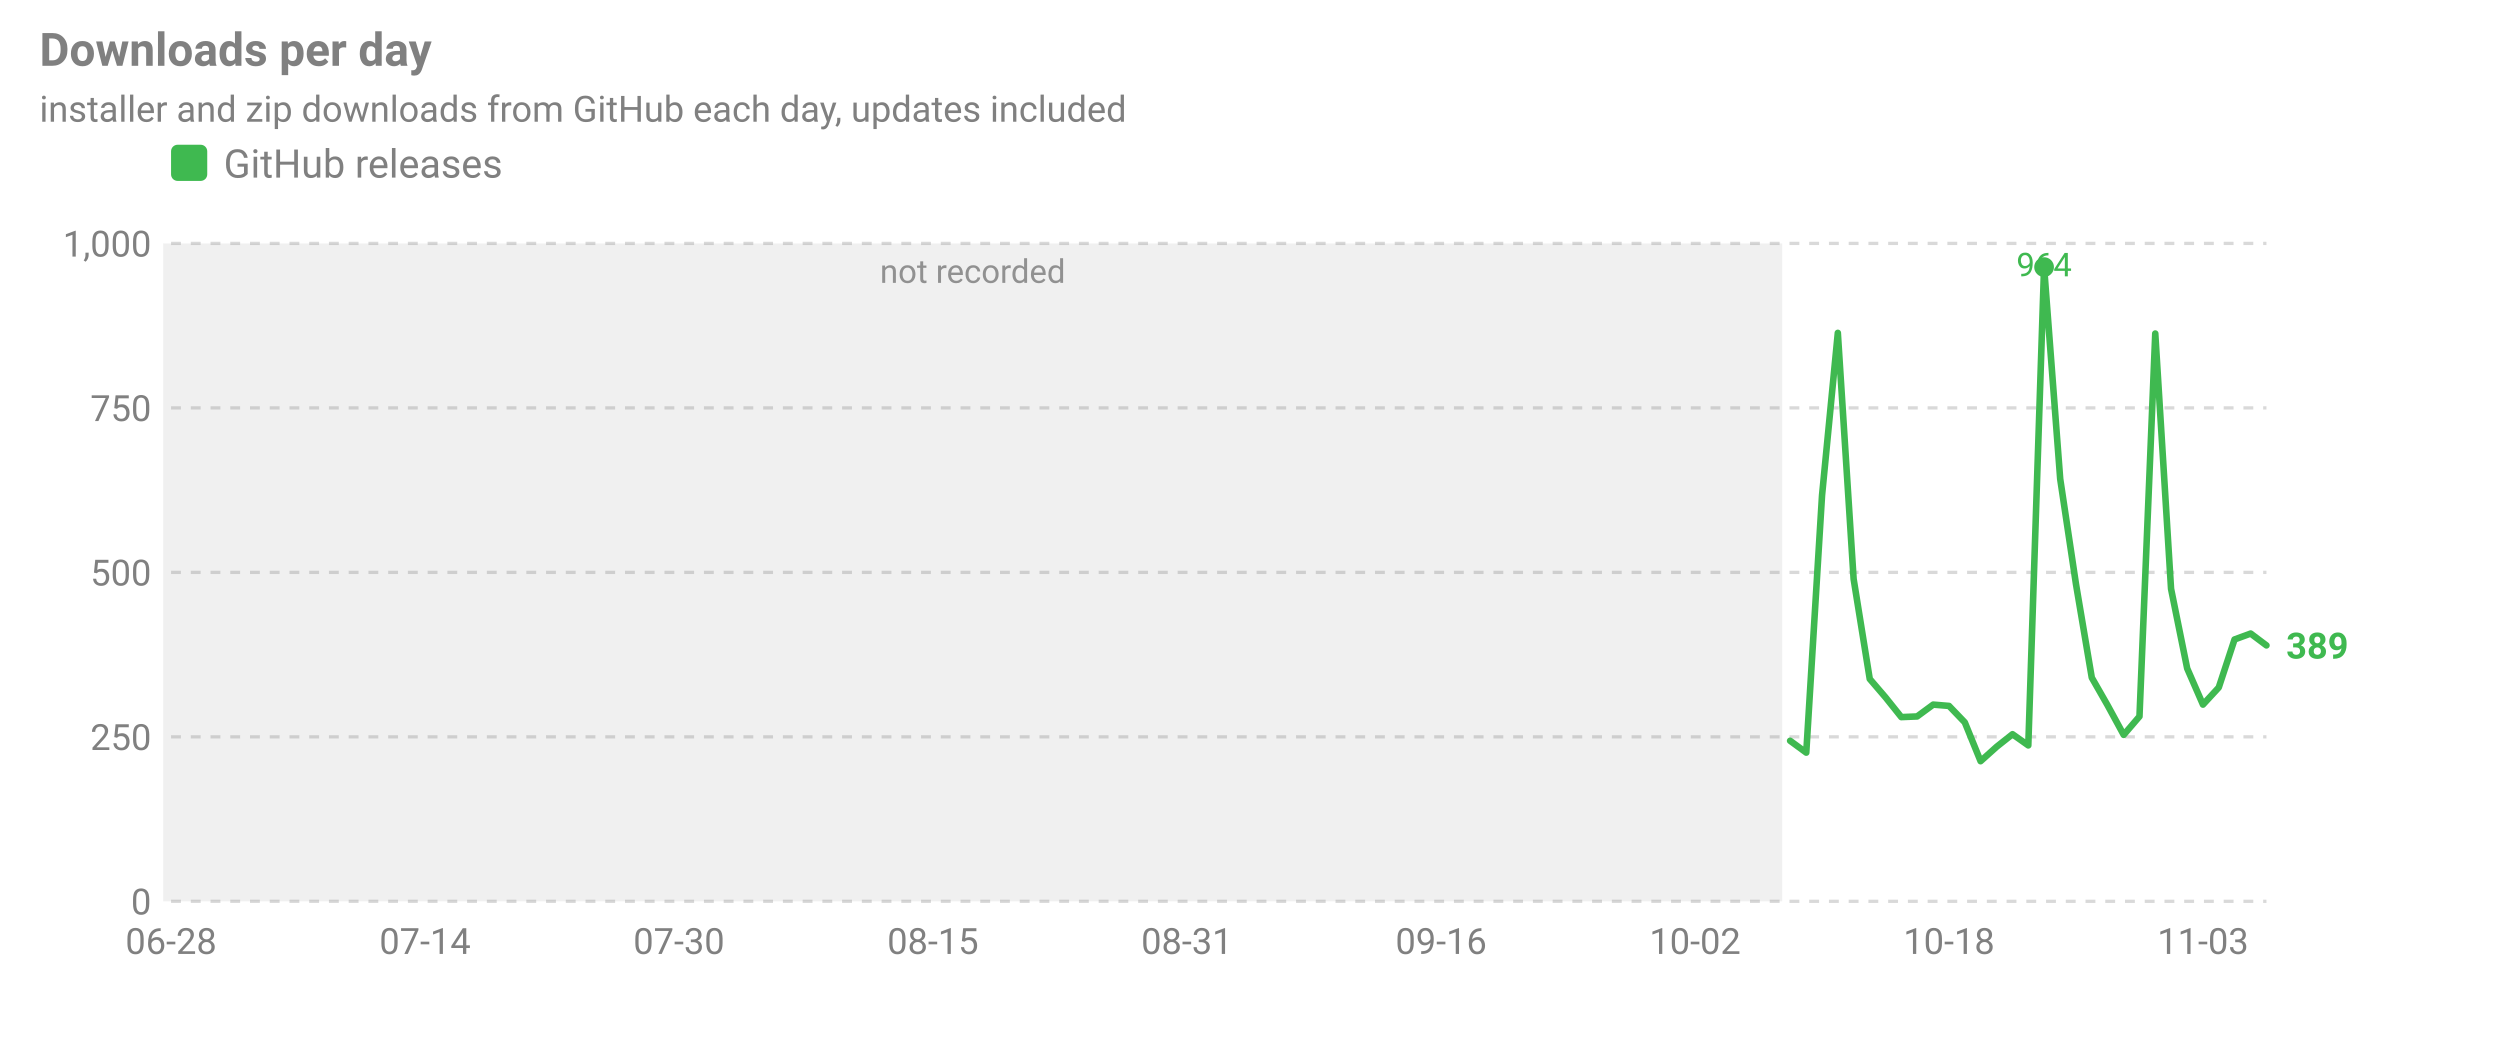
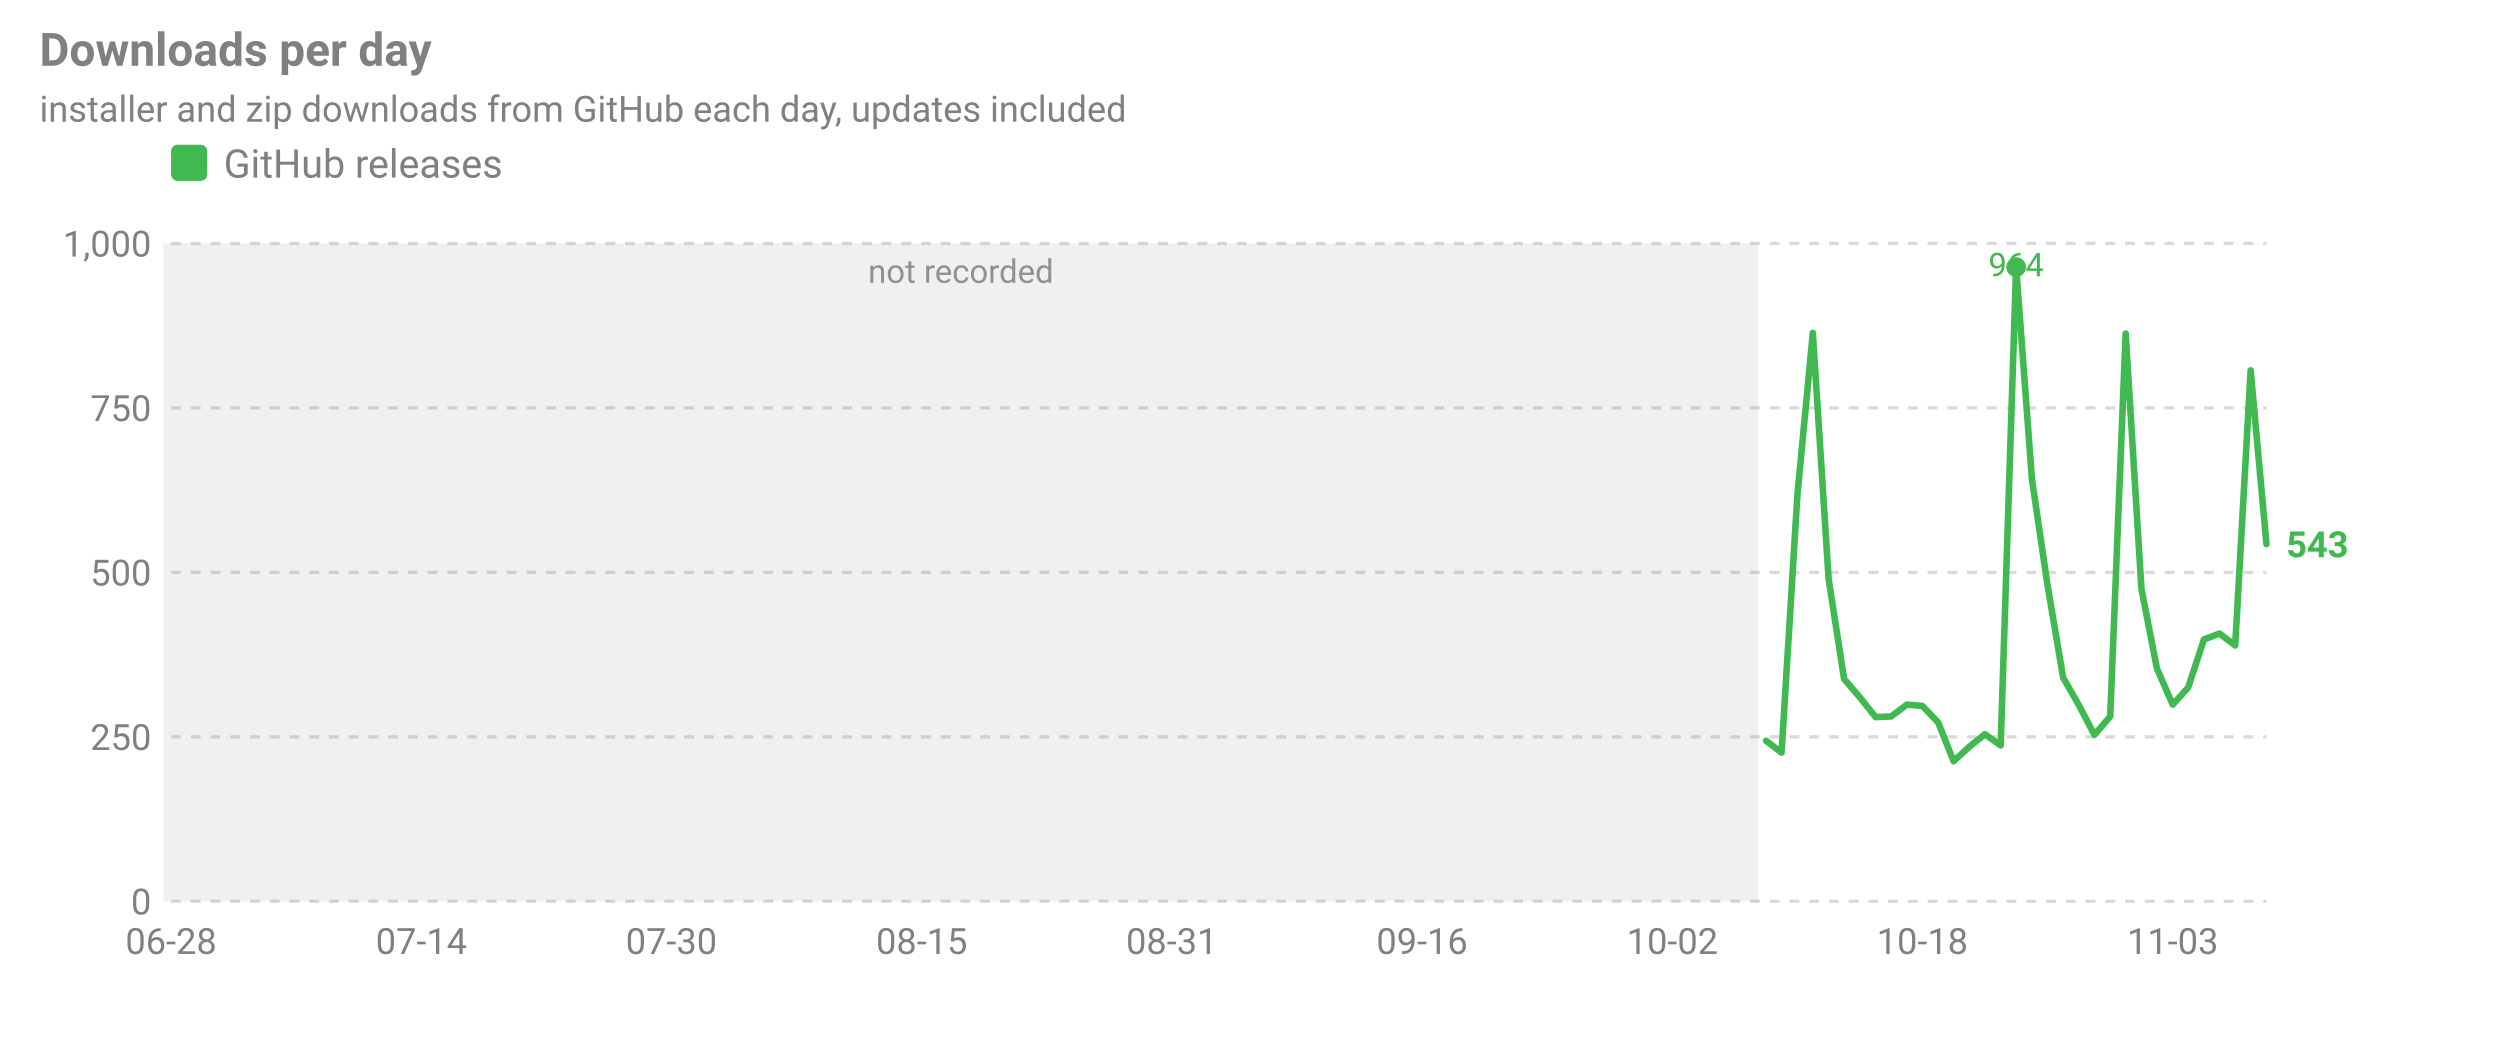
- <svg xmlns="http://www.w3.org/2000/svg" width="760" height="320" viewBox="0 0 760 320" role="img" aria-label="Downloads per day" data-chart="{&quot;bottom&quot;:274,&quot;labels&quot;:[&quot;06-28&quot;,&quot;06-29&quot;,&quot;06-30&quot;,&quot;07-01&quot;,&quot;07-02&quot;,&quot;07-03&quot;,&quot;07-04&quot;,&quot;07-05&quot;,&quot;07-06&quot;,&quot;07-07&quot;,&quot;07-08&quot;,&quot;07-09&quot;,&quot;07-10&quot;,&quot;07-11&quot;,&quot;07-12&quot;,&quot;07-13&quot;,&quot;07-14&quot;,&quot;07-15&quot;,&quot;07-16&quot;,&quot;07-17&quot;,&quot;07-18&quot;,&quot;07-19&quot;,&quot;07-20&quot;,&quot;07-21&quot;,&quot;07-22&quot;,&quot;07-23&quot;,&quot;07-24&quot;,&quot;07-25&quot;,&quot;07-26&quot;,&quot;07-27&quot;,&quot;07-28&quot;,&quot;07-29&quot;,&quot;07-30&quot;,&quot;07-31&quot;,&quot;08-01&quot;,&quot;08-02&quot;,&quot;08-03&quot;,&quot;08-04&quot;,&quot;08-05&quot;,&quot;08-06&quot;,&quot;08-07&quot;,&quot;08-08&quot;,&quot;08-09&quot;,&quot;08-10&quot;,&quot;08-11&quot;,&quot;08-12&quot;,&quot;08-13&quot;,&quot;08-14&quot;,&quot;08-15&quot;,&quot;08-16&quot;,&quot;08-17&quot;,&quot;08-18&quot;,&quot;08-19&quot;,&quot;08-20&quot;,&quot;08-21&quot;,&quot;08-22&quot;,&quot;08-23&quot;,&quot;08-24&quot;,&quot;08-25&quot;,&quot;08-26&quot;,&quot;08-27&quot;,&quot;08-28&quot;,&quot;08-29&quot;,&quot;08-30&quot;,&quot;08-31&quot;,&quot;09-01&quot;,&quot;09-02&quot;,&quot;09-03&quot;,&quot;09-04&quot;,&quot;09-05&quot;,&quot;09-06&quot;,&quot;09-07&quot;,&quot;09-08&quot;,&quot;09-09&quot;,&quot;09-10&quot;,&quot;09-11&quot;,&quot;09-12&quot;,&quot;09-13&quot;,&quot;09-14&quot;,&quot;09-15&quot;,&quot;09-16&quot;,&quot;09-17&quot;,&quot;09-18&quot;,&quot;09-19&quot;,&quot;09-20&quot;,&quot;09-21&quot;,&quot;09-22&quot;,&quot;09-23&quot;,&quot;09-24&quot;,&quot;09-25&quot;,&quot;09-26&quot;,&quot;09-27&quot;,&quot;09-28&quot;,&quot;09-29&quot;,&quot;09-30&quot;,&quot;10-01&quot;,&quot;10-02&quot;,&quot;10-03&quot;,&quot;10-04&quot;,&quot;10-05&quot;,&quot;10-06&quot;,&quot;10-07&quot;,&quot;10-08&quot;,&quot;10-09&quot;,&quot;10-10&quot;,&quot;10-11&quot;,&quot;10-12&quot;,&quot;10-13&quot;,&quot;10-14&quot;,&quot;10-15&quot;,&quot;10-16&quot;,&quot;10-17&quot;,&quot;10-18&quot;,&quot;10-19&quot;,&quot;10-20&quot;,&quot;10-21&quot;,&quot;10-22&quot;,&quot;10-23&quot;,&quot;10-24&quot;,&quot;10-25&quot;,&quot;10-26&quot;,&quot;10-27&quot;,&quot;10-28&quot;,&quot;10-29&quot;,&quot;10-30&quot;,&quot;10-31&quot;,&quot;11-01&quot;,&quot;11-02&quot;,&quot;11-03&quot;,&quot;11-04&quot;,&quot;11-05&quot;,&quot;11-06&quot;,&quot;11-07&quot;],&quot;series&quot;:[{&quot;color&quot;:&quot;#3fb950&quot;,&quot;name&quot;:&quot;GitHub releases&quot;,&quot;values&quot;:[null,null,null,null,null,null,null,null,null,null,null,null,null,null,null,null,null,null,null,null,null,null,null,null,null,null,null,null,null,null,null,null,null,null,null,null,null,null,null,null,null,null,null,null,null,null,null,null,null,null,null,null,null,null,null,null,null,null,null,null,null,null,null,null,null,null,null,null,null,null,null,null,null,null,null,null,null,null,null,null,null,null,null,null,null,null,null,null,null,null,null,null,null,null,null,null,null,null,null,null,null,null,&quot;244&quot;,&quot;226&quot;,&quot;617&quot;,&quot;864&quot;,&quot;490&quot;,&quot;338&quot;,&quot;310&quot;,&quot;280&quot;,&quot;281&quot;,&quot;299&quot;,&quot;297&quot;,&quot;272&quot;,&quot;213&quot;,&quot;235&quot;,&quot;254&quot;,&quot;237&quot;,&quot;964&quot;,&quot;642&quot;,&quot;482&quot;,&quot;340&quot;,&quot;298&quot;,&quot;253&quot;,&quot;281&quot;,&quot;863&quot;,&quot;475&quot;,&quot;354&quot;,&quot;299&quot;,&quot;325&quot;,&quot;398&quot;,&quot;407&quot;,&quot;389&quot;],&quot;y&quot;:[null,null,null,null,null,null,null,null,null,null,null,null,null,null,null,null,null,null,null,null,null,null,null,null,null,null,null,null,null,null,null,null,null,null,null,null,null,null,null,null,null,null,null,null,null,null,null,null,null,null,null,null,null,null,null,null,null,null,null,null,null,null,null,null,null,null,null,null,null,null,null,null,null,null,null,null,null,null,null,null,null,null,null,null,null,null,null,null,null,null,null,null,null,null,null,null,null,null,null,null,null,null,225.2,228.8,150.6,101.2,176.0,206.4,212.0,218.0,217.8,214.2,214.6,219.6,231.4,227.0,223.2,226.6,81.2,145.6,177.6,206.0,214.4,223.4,217.8,101.4,179.0,203.2,214.2,209.0,194.4,192.6,196.2]}],&quot;top&quot;:74,&quot;type&quot;:&quot;lines&quot;,&quot;x&quot;:[52.0,56.8,61.7,66.5,71.3,76.1,81.0,85.8,90.6,95.4,100.3,105.1,109.9,114.7,119.6,124.4,129.2,134.0,138.9,143.7,148.5,153.3,158.2,163.0,167.8,172.6,177.5,182.3,187.1,191.9,196.8,201.6,206.4,211.2,216.1,220.9,225.7,230.6,235.4,240.2,245.0,249.9,254.7,259.5,264.3,269.2,274.0,278.8,283.6,288.5,293.3,298.1,302.9,307.8,312.6,317.4,322.2,327.1,331.9,336.7,341.5,346.4,351.2,356.0,360.8,365.7,370.5,375.3,380.2,385.0,389.8,394.6,399.5,404.3,409.1,413.9,418.8,423.6,428.4,433.2,438.1,442.9,447.7,452.5,457.4,462.2,467.0,471.8,476.7,481.5,486.3,491.1,496.0,500.8,505.6,510.4,515.3,520.1,524.9,529.8,534.6,539.4,544.2,549.1,553.9,558.7,563.5,568.4,573.2,578.0,582.8,587.7,592.5,597.3,602.1,607.0,611.8,616.6,621.4,626.3,631.1,635.9,640.7,645.6,650.4,655.2,660.0,664.9,669.7,674.5,679.3,684.2,689.0]}">
+ <svg xmlns="http://www.w3.org/2000/svg" width="760" height="320" viewBox="0 0 760 320" role="img" aria-label="Downloads per day" data-chart="{&quot;bottom&quot;:274,&quot;labels&quot;:[&quot;06-28&quot;,&quot;06-29&quot;,&quot;06-30&quot;,&quot;07-01&quot;,&quot;07-02&quot;,&quot;07-03&quot;,&quot;07-04&quot;,&quot;07-05&quot;,&quot;07-06&quot;,&quot;07-07&quot;,&quot;07-08&quot;,&quot;07-09&quot;,&quot;07-10&quot;,&quot;07-11&quot;,&quot;07-12&quot;,&quot;07-13&quot;,&quot;07-14&quot;,&quot;07-15&quot;,&quot;07-16&quot;,&quot;07-17&quot;,&quot;07-18&quot;,&quot;07-19&quot;,&quot;07-20&quot;,&quot;07-21&quot;,&quot;07-22&quot;,&quot;07-23&quot;,&quot;07-24&quot;,&quot;07-25&quot;,&quot;07-26&quot;,&quot;07-27&quot;,&quot;07-28&quot;,&quot;07-29&quot;,&quot;07-30&quot;,&quot;07-31&quot;,&quot;08-01&quot;,&quot;08-02&quot;,&quot;08-03&quot;,&quot;08-04&quot;,&quot;08-05&quot;,&quot;08-06&quot;,&quot;08-07&quot;,&quot;08-08&quot;,&quot;08-09&quot;,&quot;08-10&quot;,&quot;08-11&quot;,&quot;08-12&quot;,&quot;08-13&quot;,&quot;08-14&quot;,&quot;08-15&quot;,&quot;08-16&quot;,&quot;08-17&quot;,&quot;08-18&quot;,&quot;08-19&quot;,&quot;08-20&quot;,&quot;08-21&quot;,&quot;08-22&quot;,&quot;08-23&quot;,&quot;08-24&quot;,&quot;08-25&quot;,&quot;08-26&quot;,&quot;08-27&quot;,&quot;08-28&quot;,&quot;08-29&quot;,&quot;08-30&quot;,&quot;08-31&quot;,&quot;09-01&quot;,&quot;09-02&quot;,&quot;09-03&quot;,&quot;09-04&quot;,&quot;09-05&quot;,&quot;09-06&quot;,&quot;09-07&quot;,&quot;09-08&quot;,&quot;09-09&quot;,&quot;09-10&quot;,&quot;09-11&quot;,&quot;09-12&quot;,&quot;09-13&quot;,&quot;09-14&quot;,&quot;09-15&quot;,&quot;09-16&quot;,&quot;09-17&quot;,&quot;09-18&quot;,&quot;09-19&quot;,&quot;09-20&quot;,&quot;09-21&quot;,&quot;09-22&quot;,&quot;09-23&quot;,&quot;09-24&quot;,&quot;09-25&quot;,&quot;09-26&quot;,&quot;09-27&quot;,&quot;09-28&quot;,&quot;09-29&quot;,&quot;09-30&quot;,&quot;10-01&quot;,&quot;10-02&quot;,&quot;10-03&quot;,&quot;10-04&quot;,&quot;10-05&quot;,&quot;10-06&quot;,&quot;10-07&quot;,&quot;10-08&quot;,&quot;10-09&quot;,&quot;10-10&quot;,&quot;10-11&quot;,&quot;10-12&quot;,&quot;10-13&quot;,&quot;10-14&quot;,&quot;10-15&quot;,&quot;10-16&quot;,&quot;10-17&quot;,&quot;10-18&quot;,&quot;10-19&quot;,&quot;10-20&quot;,&quot;10-21&quot;,&quot;10-22&quot;,&quot;10-23&quot;,&quot;10-24&quot;,&quot;10-25&quot;,&quot;10-26&quot;,&quot;10-27&quot;,&quot;10-28&quot;,&quot;10-29&quot;,&quot;10-30&quot;,&quot;10-31&quot;,&quot;11-01&quot;,&quot;11-02&quot;,&quot;11-03&quot;,&quot;11-04&quot;,&quot;11-05&quot;,&quot;11-06&quot;,&quot;11-07&quot;,&quot;11-08&quot;,&quot;11-09&quot;],&quot;series&quot;:[{&quot;color&quot;:&quot;#3fb950&quot;,&quot;name&quot;:&quot;GitHub releases&quot;,&quot;values&quot;:[null,null,null,null,null,null,null,null,null,null,null,null,null,null,null,null,null,null,null,null,null,null,null,null,null,null,null,null,null,null,null,null,null,null,null,null,null,null,null,null,null,null,null,null,null,null,null,null,null,null,null,null,null,null,null,null,null,null,null,null,null,null,null,null,null,null,null,null,null,null,null,null,null,null,null,null,null,null,null,null,null,null,null,null,null,null,null,null,null,null,null,null,null,null,null,null,null,null,null,null,null,null,&quot;244&quot;,&quot;226&quot;,&quot;617&quot;,&quot;864&quot;,&quot;490&quot;,&quot;338&quot;,&quot;310&quot;,&quot;280&quot;,&quot;281&quot;,&quot;299&quot;,&quot;297&quot;,&quot;272&quot;,&quot;213&quot;,&quot;235&quot;,&quot;254&quot;,&quot;237&quot;,&quot;964&quot;,&quot;642&quot;,&quot;482&quot;,&quot;340&quot;,&quot;298&quot;,&quot;253&quot;,&quot;281&quot;,&quot;863&quot;,&quot;475&quot;,&quot;354&quot;,&quot;299&quot;,&quot;325&quot;,&quot;398&quot;,&quot;407&quot;,&quot;389&quot;,&quot;807&quot;,&quot;543&quot;],&quot;y&quot;:[null,null,null,null,null,null,null,null,null,null,null,null,null,null,null,null,null,null,null,null,null,null,null,null,null,null,null,null,null,null,null,null,null,null,null,null,null,null,null,null,null,null,null,null,null,null,null,null,null,null,null,null,null,null,null,null,null,null,null,null,null,null,null,null,null,null,null,null,null,null,null,null,null,null,null,null,null,null,null,null,null,null,null,null,null,null,null,null,null,null,null,null,null,null,null,null,null,null,null,null,null,null,225.2,228.8,150.6,101.2,176.0,206.4,212.0,218.0,217.8,214.2,214.6,219.6,231.4,227.0,223.2,226.6,81.2,145.6,177.6,206.0,214.4,223.4,217.8,101.4,179.0,203.2,214.2,209.0,194.4,192.6,196.2,112.6,165.4]}],&quot;top&quot;:74,&quot;type&quot;:&quot;lines&quot;,&quot;x&quot;:[52.0,56.8,61.5,66.3,71.0,75.8,80.5,85.3,90.0,94.8,99.5,104.3,109.0,113.8,118.6,123.3,128.1,132.8,137.6,142.3,147.1,151.8,156.6,161.3,166.1,170.8,175.6,180.4,185.1,189.9,194.6,199.4,204.1,208.9,213.6,218.4,223.1,227.9,232.6,237.4,242.1,246.9,251.7,256.4,261.2,265.9,270.7,275.4,280.2,284.9,289.7,294.4,299.2,303.9,308.7,313.5,318.2,323.0,327.7,332.5,337.2,342.0,346.7,351.5,356.2,361.0,365.7,370.5,375.3,380.0,384.8,389.5,394.3,399.0,403.8,408.5,413.3,418.0,422.8,427.5,432.3,437.1,441.8,446.6,451.3,456.1,460.8,465.6,470.3,475.1,479.8,484.6,489.3,494.1,498.9,503.6,508.4,513.1,517.9,522.6,527.4,532.1,536.9,541.6,546.4,551.1,555.9,560.6,565.4,570.2,574.9,579.7,584.4,589.2,593.9,598.7,603.4,608.2,612.9,617.7,622.4,627.2,632.0,636.7,641.5,646.2,651.0,655.7,660.5,665.2,670.0,674.7,679.5,684.2,689.0]}">
  <style>
  text{font-family:-apple-system,BlinkMacSystemFont,'Segoe UI',Roboto,Helvetica,Arial,sans-serif}
  .grid{stroke:#808080;stroke-opacity:.3;stroke-width:1}
  .axis{stroke:#808080;stroke-width:1}
  .lbl{fill:#808080;font-size:12px}
  .val{fill:#808080;font-size:12px;font-weight:600}
  .title{fill:#808080;font-size:14px;font-weight:700}
  .sub{fill:#808080;font-size:11px}
  .gap{fill:#808080;opacity:.12}
  .gaplbl{fill:#808080;font-size:10px;opacity:.85}
  .ico{fill:#808080}
  .t1{fill:#e3b341}
  .t2{fill:#d29922}
  .t3{fill:#b7860b}
  .t4{fill:#946f0f}
</style>
  <text x="12" y="20" class="title">Downloads per day</text>
  <text x="12" y="37" class="sub">installer and zip downloads from GitHub each day, updates included</text>
-   <rect x="49.6" y="74" width="492.2" height="200" class="gap" />
-   <text x="295.7" y="86" class="gaplbl" text-anchor="middle">not recorded</text>
+   <rect x="49.6" y="74" width="484.9" height="200" class="gap" />
+   <text x="292.1" y="86" class="gaplbl" text-anchor="middle">not recorded</text>
  <line x1="52" y1="274.0" x2="689" y2="274.0" class="grid" stroke-dasharray="3 3" />
  <text x="46" y="278.0" class="sub" text-anchor="end">0</text>
  <line x1="52" y1="224.0" x2="689" y2="224.0" class="grid" stroke-dasharray="3 3" />
  <text x="46" y="228.0" class="sub" text-anchor="end">250</text>
  <line x1="52" y1="174.0" x2="689" y2="174.0" class="grid" stroke-dasharray="3 3" />
  <text x="46" y="178.0" class="sub" text-anchor="end">500</text>
  <line x1="52" y1="124.0" x2="689" y2="124.0" class="grid" stroke-dasharray="3 3" />
  <text x="46" y="128.0" class="sub" text-anchor="end">750</text>
  <line x1="52" y1="74.0" x2="689" y2="74.0" class="grid" stroke-dasharray="3 3" />
  <text x="46" y="78.0" class="sub" text-anchor="end">1,000</text>
  <text x="52.0" y="290" class="sub" text-anchor="middle">06-28</text>
-   <text x="129.2" y="290" class="sub" text-anchor="middle">07-14</text>
-   <text x="206.4" y="290" class="sub" text-anchor="middle">07-30</text>
-   <text x="283.6" y="290" class="sub" text-anchor="middle">08-15</text>
-   <text x="360.8" y="290" class="sub" text-anchor="middle">08-31</text>
-   <text x="438.1" y="290" class="sub" text-anchor="middle">09-16</text>
-   <text x="515.3" y="290" class="sub" text-anchor="middle">10-02</text>
-   <text x="592.5" y="290" class="sub" text-anchor="middle">10-18</text>
-   <text x="669.7" y="290" class="sub" text-anchor="middle">11-03</text>
-   <polyline points="544.2,225.2 549.1,228.8 553.9,150.6 558.7,101.2 563.5,176.0 568.4,206.4 573.2,212.0 578.0,218.0 582.8,217.8 587.7,214.2 592.5,214.6 597.3,219.6 602.1,231.4 607.0,227.0 611.8,223.2 616.6,226.6 621.4,81.2 626.3,145.6 631.1,177.6 635.9,206.0 640.7,214.4 645.6,223.4 650.4,217.8 655.2,101.4 660.0,179.0 664.9,203.2 669.7,214.2 674.5,209.0 679.3,194.4 684.2,192.6 689.0,196.2" fill="none" stroke="#3fb950" stroke-width="2" stroke-linejoin="round" stroke-linecap="round" />
-   <text x="695.0" y="200.2" style="fill:#3fb950;font-size:11px;font-weight:600">389</text>
-   <circle cx="621.4" cy="81.2" r="3" fill="#3fb950" />
-   <text x="621.4" y="84.0" text-anchor="middle" style="fill:#3fb950;font-size:10px">964</text>
+   <text x="128.1" y="290" class="sub" text-anchor="middle">07-14</text>
+   <text x="204.1" y="290" class="sub" text-anchor="middle">07-30</text>
+   <text x="280.2" y="290" class="sub" text-anchor="middle">08-15</text>
+   <text x="356.2" y="290" class="sub" text-anchor="middle">08-31</text>
+   <text x="432.3" y="290" class="sub" text-anchor="middle">09-16</text>
+   <text x="508.4" y="290" class="sub" text-anchor="middle">10-02</text>
+   <text x="584.4" y="290" class="sub" text-anchor="middle">10-18</text>
+   <text x="660.5" y="290" class="sub" text-anchor="middle">11-03</text>
+   <polyline points="536.9,225.2 541.6,228.8 546.4,150.6 551.1,101.2 555.9,176.0 560.6,206.4 565.4,212.0 570.2,218.0 574.9,217.8 579.7,214.2 584.4,214.6 589.2,219.6 593.9,231.4 598.7,227.0 603.4,223.2 608.2,226.6 612.9,81.2 617.7,145.6 622.4,177.6 627.2,206.0 632.0,214.4 636.7,223.4 641.5,217.8 646.2,101.4 651.0,179.0 655.7,203.2 660.5,214.2 665.2,209.0 670.0,194.4 674.7,192.6 679.5,196.2 684.2,112.6 689.0,165.4" fill="none" stroke="#3fb950" stroke-width="2" stroke-linejoin="round" stroke-linecap="round" />
+   <text x="695.0" y="169.4" style="fill:#3fb950;font-size:11px;font-weight:600">543</text>
+   <circle cx="612.9" cy="81.2" r="3" fill="#3fb950" />
+   <text x="612.9" y="84.0" text-anchor="middle" style="fill:#3fb950;font-size:10px">964</text>
  <rect x="52" y="44" width="11" height="11" rx="2" fill="#3fb950" />
  <text x="68" y="54" class="lbl">GitHub releases</text>
</svg>
